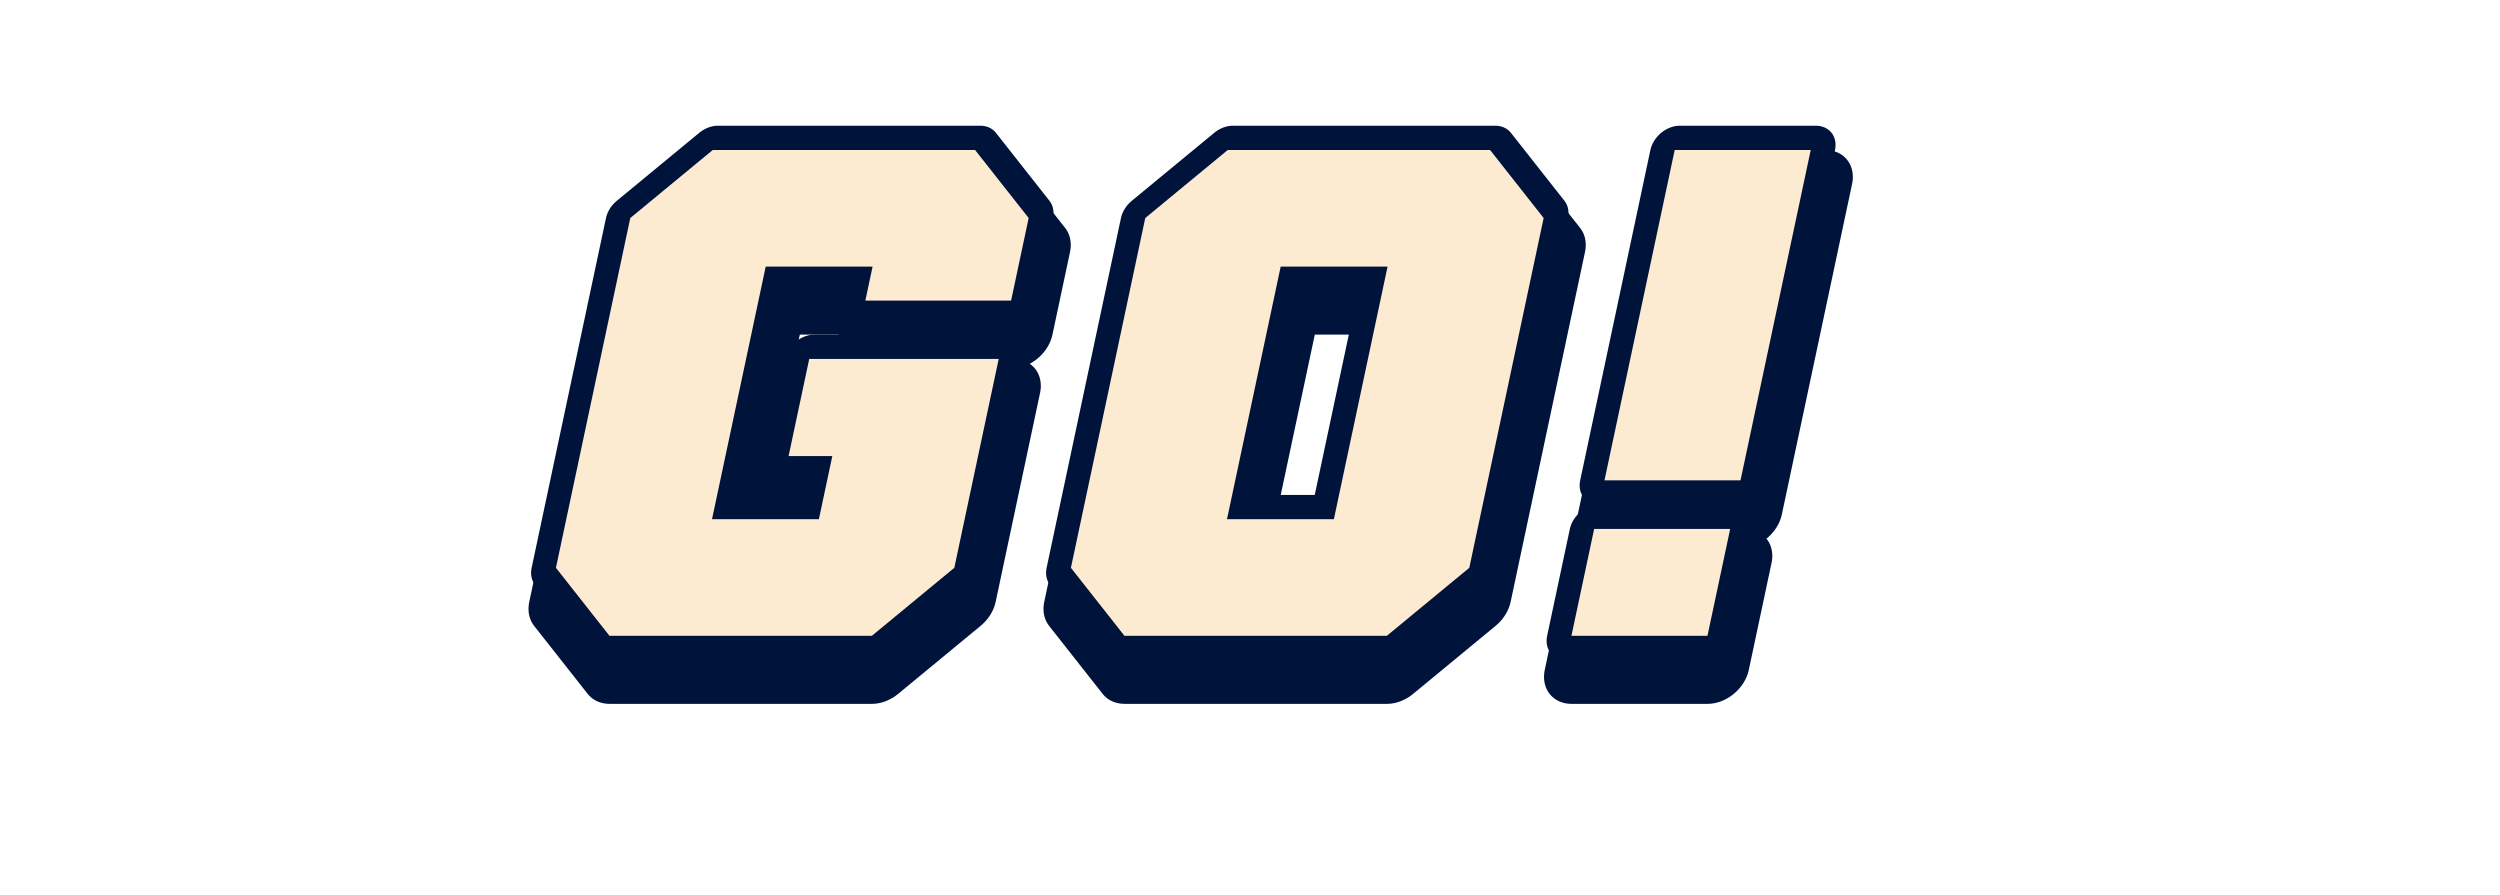
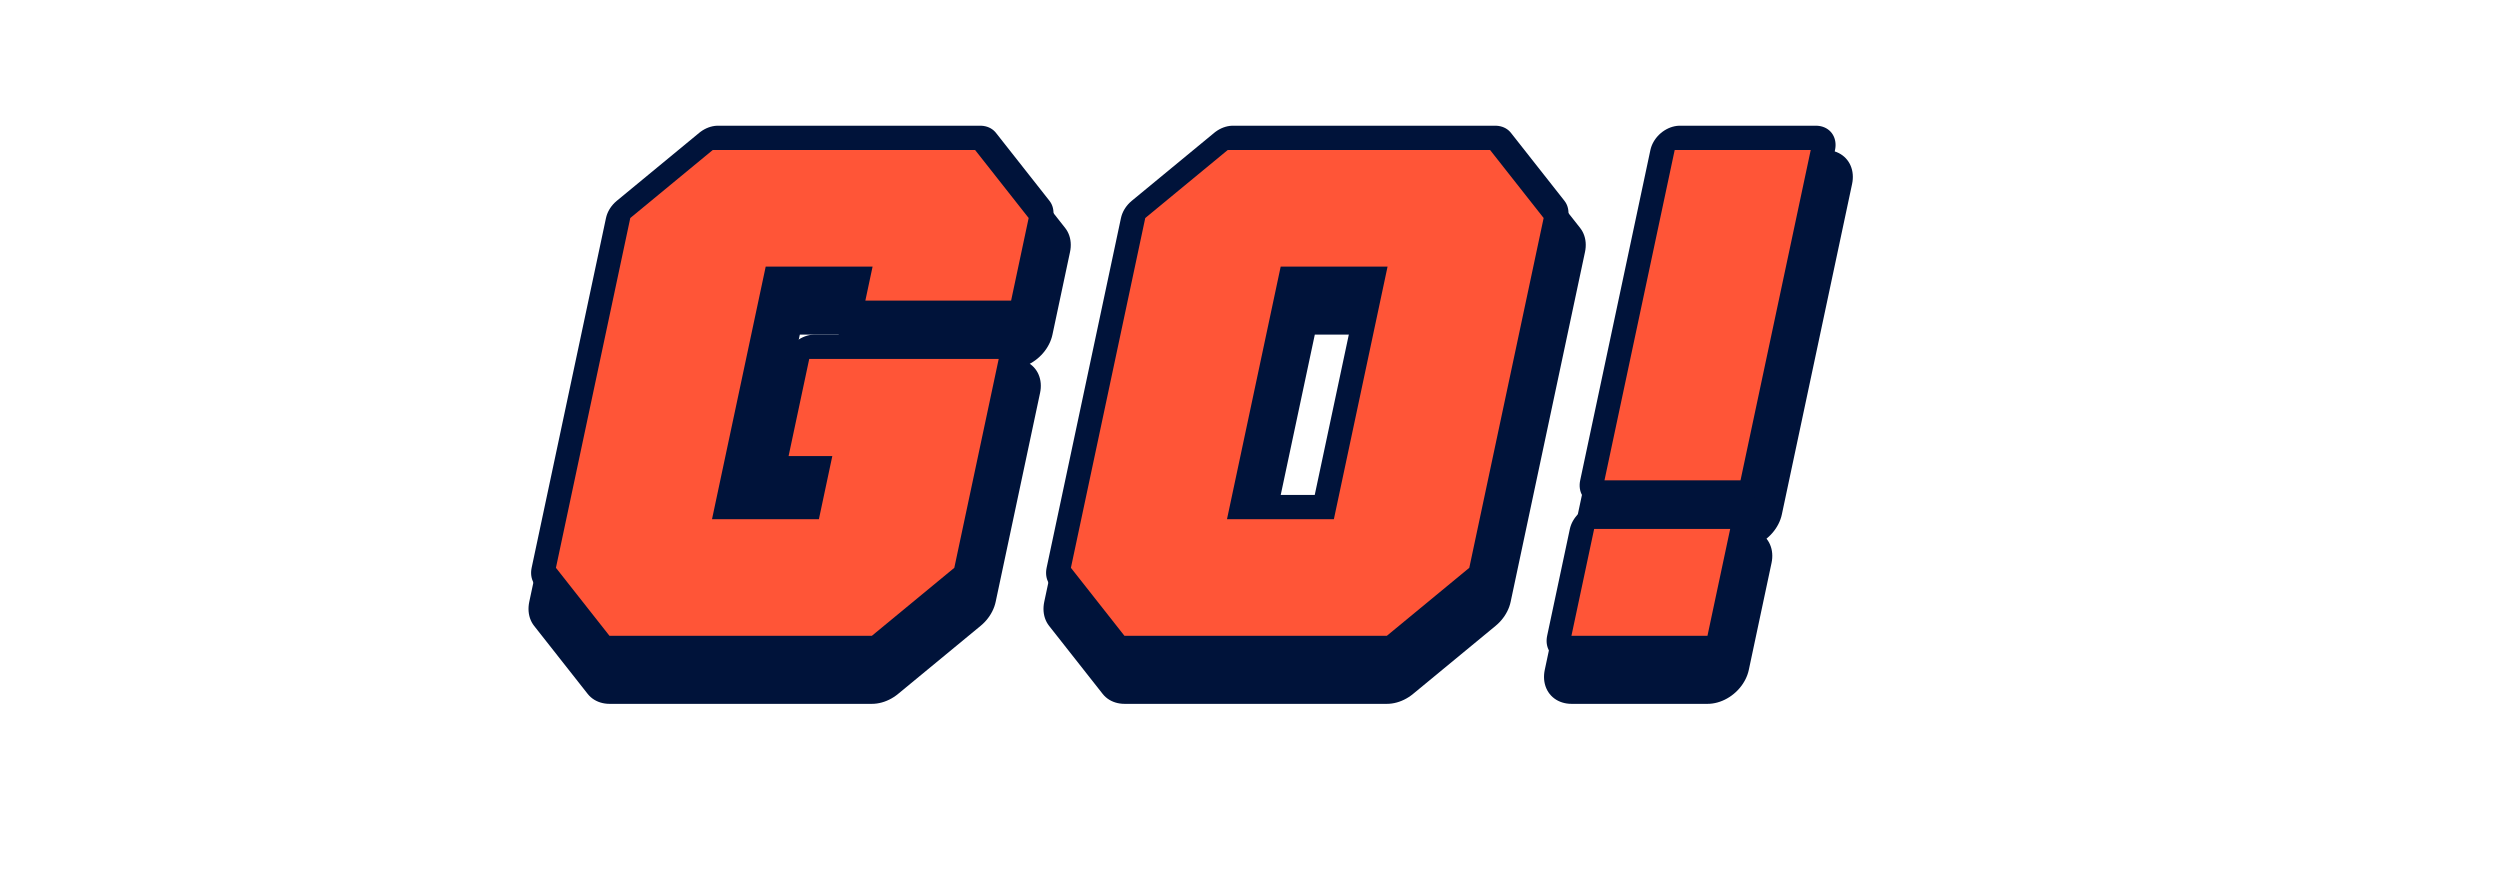
<svg xmlns="http://www.w3.org/2000/svg" width="950" height="340" viewBox="0 0 950 340">
  <g transform="translate(245 57) scale(1.846154) skewX(-12)" fill-rule="evenodd">
    <g transform="translate(3 7)" fill="#00133A" stroke="#00133A" stroke-width="14" stroke-linejoin="round">
      <path transform="translate(0 0)" d="M14 0H68L82 14V31H52V24H30V76H52V63H43V43H82V86L68 100H14L0 86V14Z" />
      <path transform="translate(106 0)" d="M14 0H68L82 14V86L68 100H14L0 86V14ZM30 24V76H52V24Z" />
      <path transform="translate(212 0)" d="M0 0H28V68H0ZM0 78H28V100H0Z" />
    </g>
-     <g fill="#FCEBD1" stroke="#00133A" stroke-width="10" paint-order="stroke fill" stroke-linejoin="round">
+     <g fill="#FF5537" stroke="#00133A" stroke-width="10" paint-order="stroke fill" stroke-linejoin="round">
      <path transform="translate(0 0)" d="M14 0H68L82 14V31H52V24H30V76H52V63H43V43H82V86L68 100H14L0 86V14Z" />
      <path transform="translate(106 0)" d="M14 0H68L82 14V86L68 100H14L0 86V14ZM30 24V76H52V24Z" />
      <path transform="translate(212 0)" d="M0 0H28V68H0ZM0 78H28V100H0Z" />
    </g>
  </g>
</svg>
